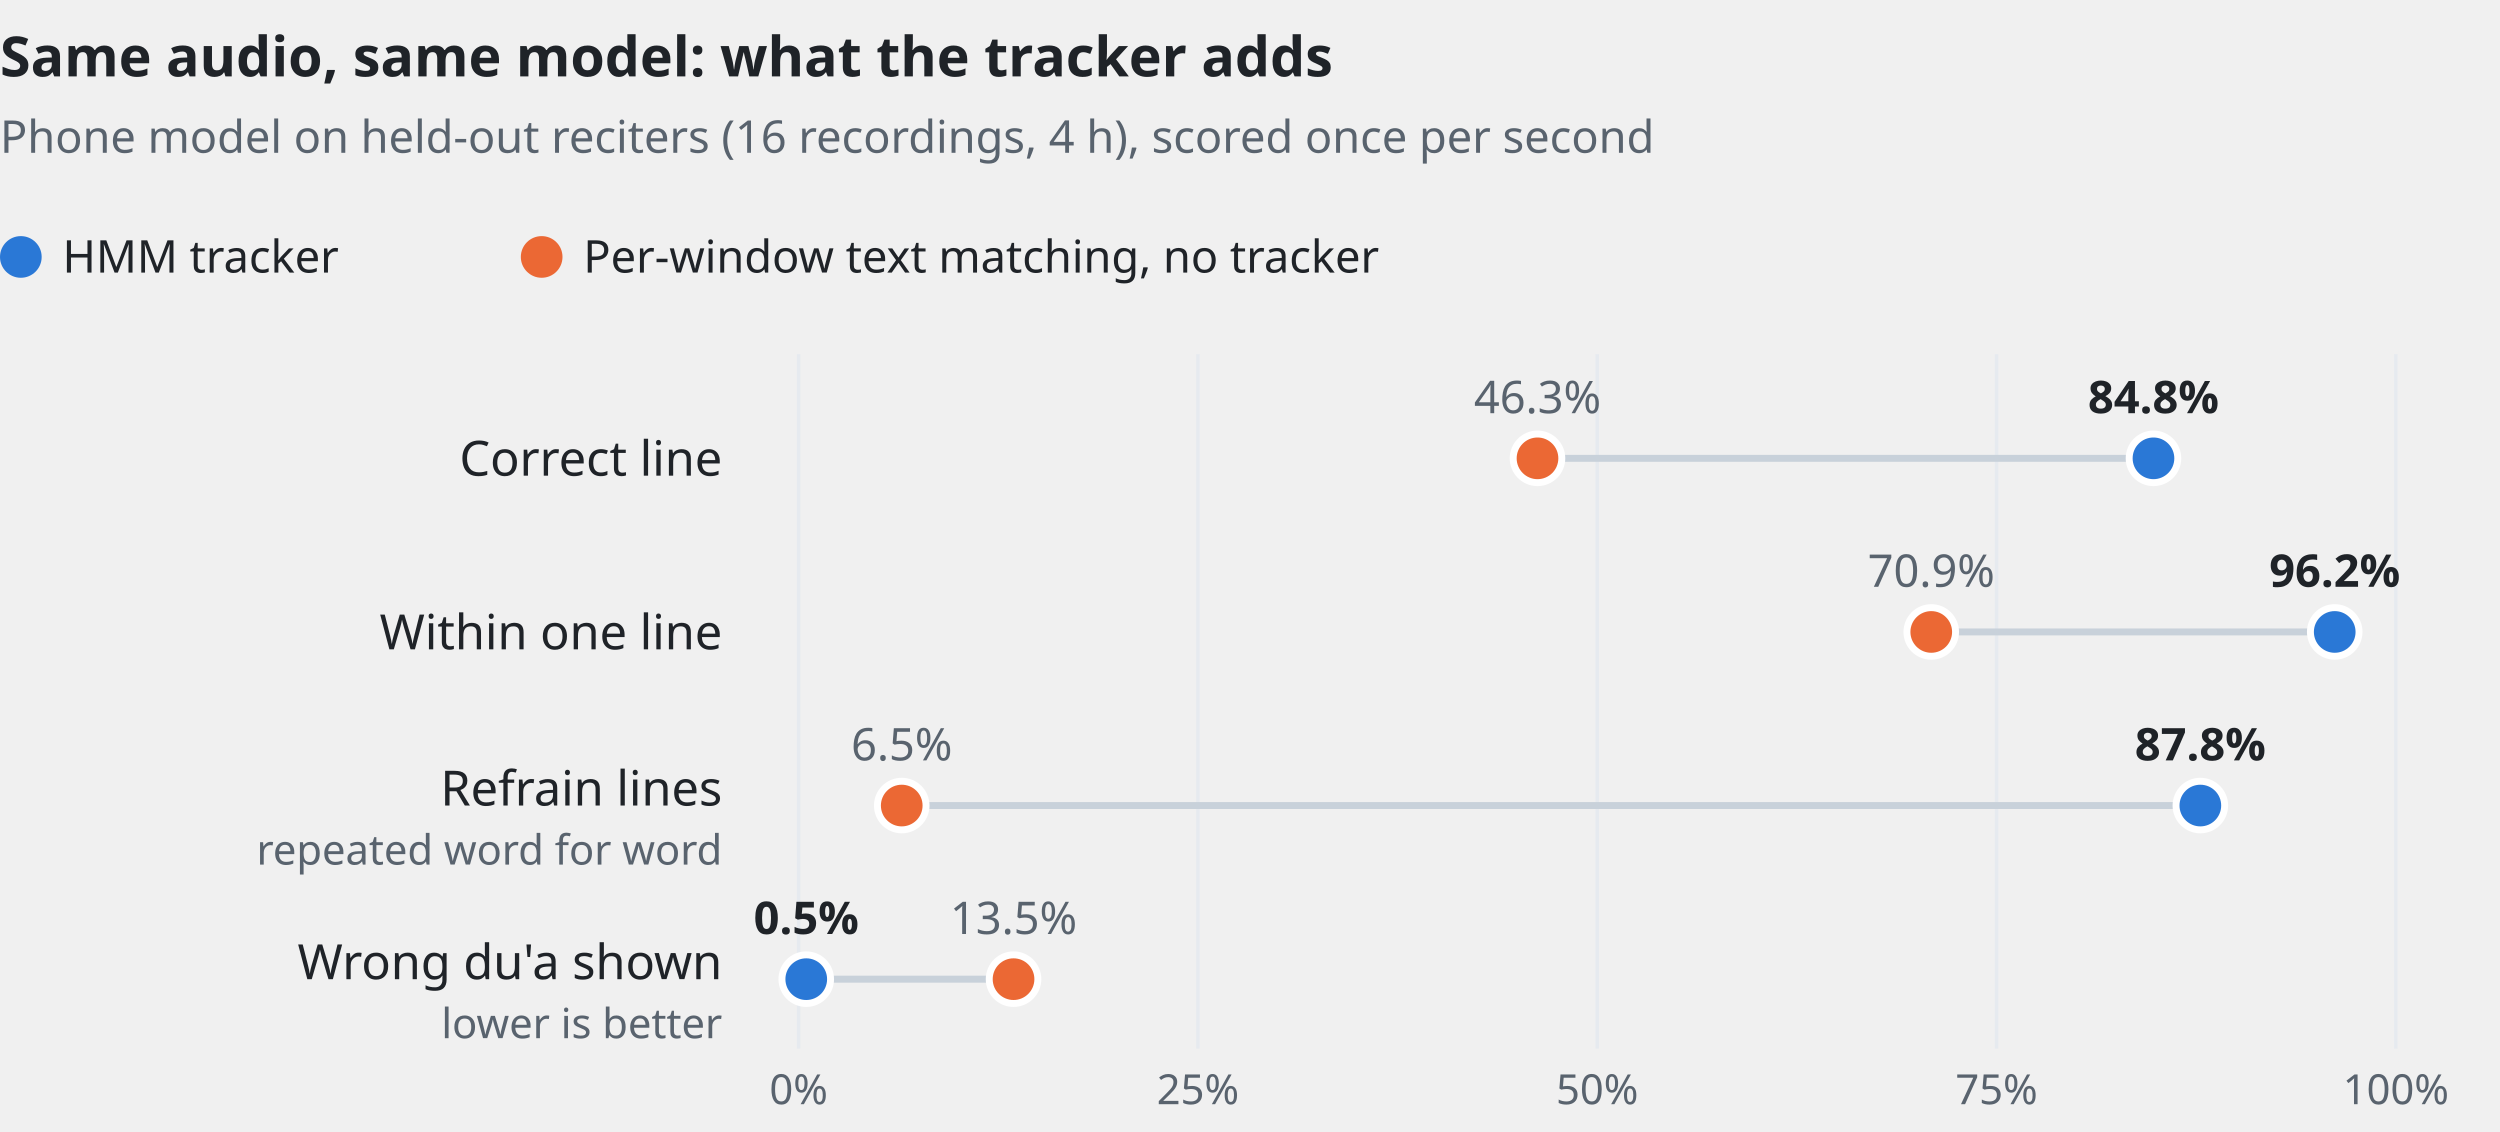
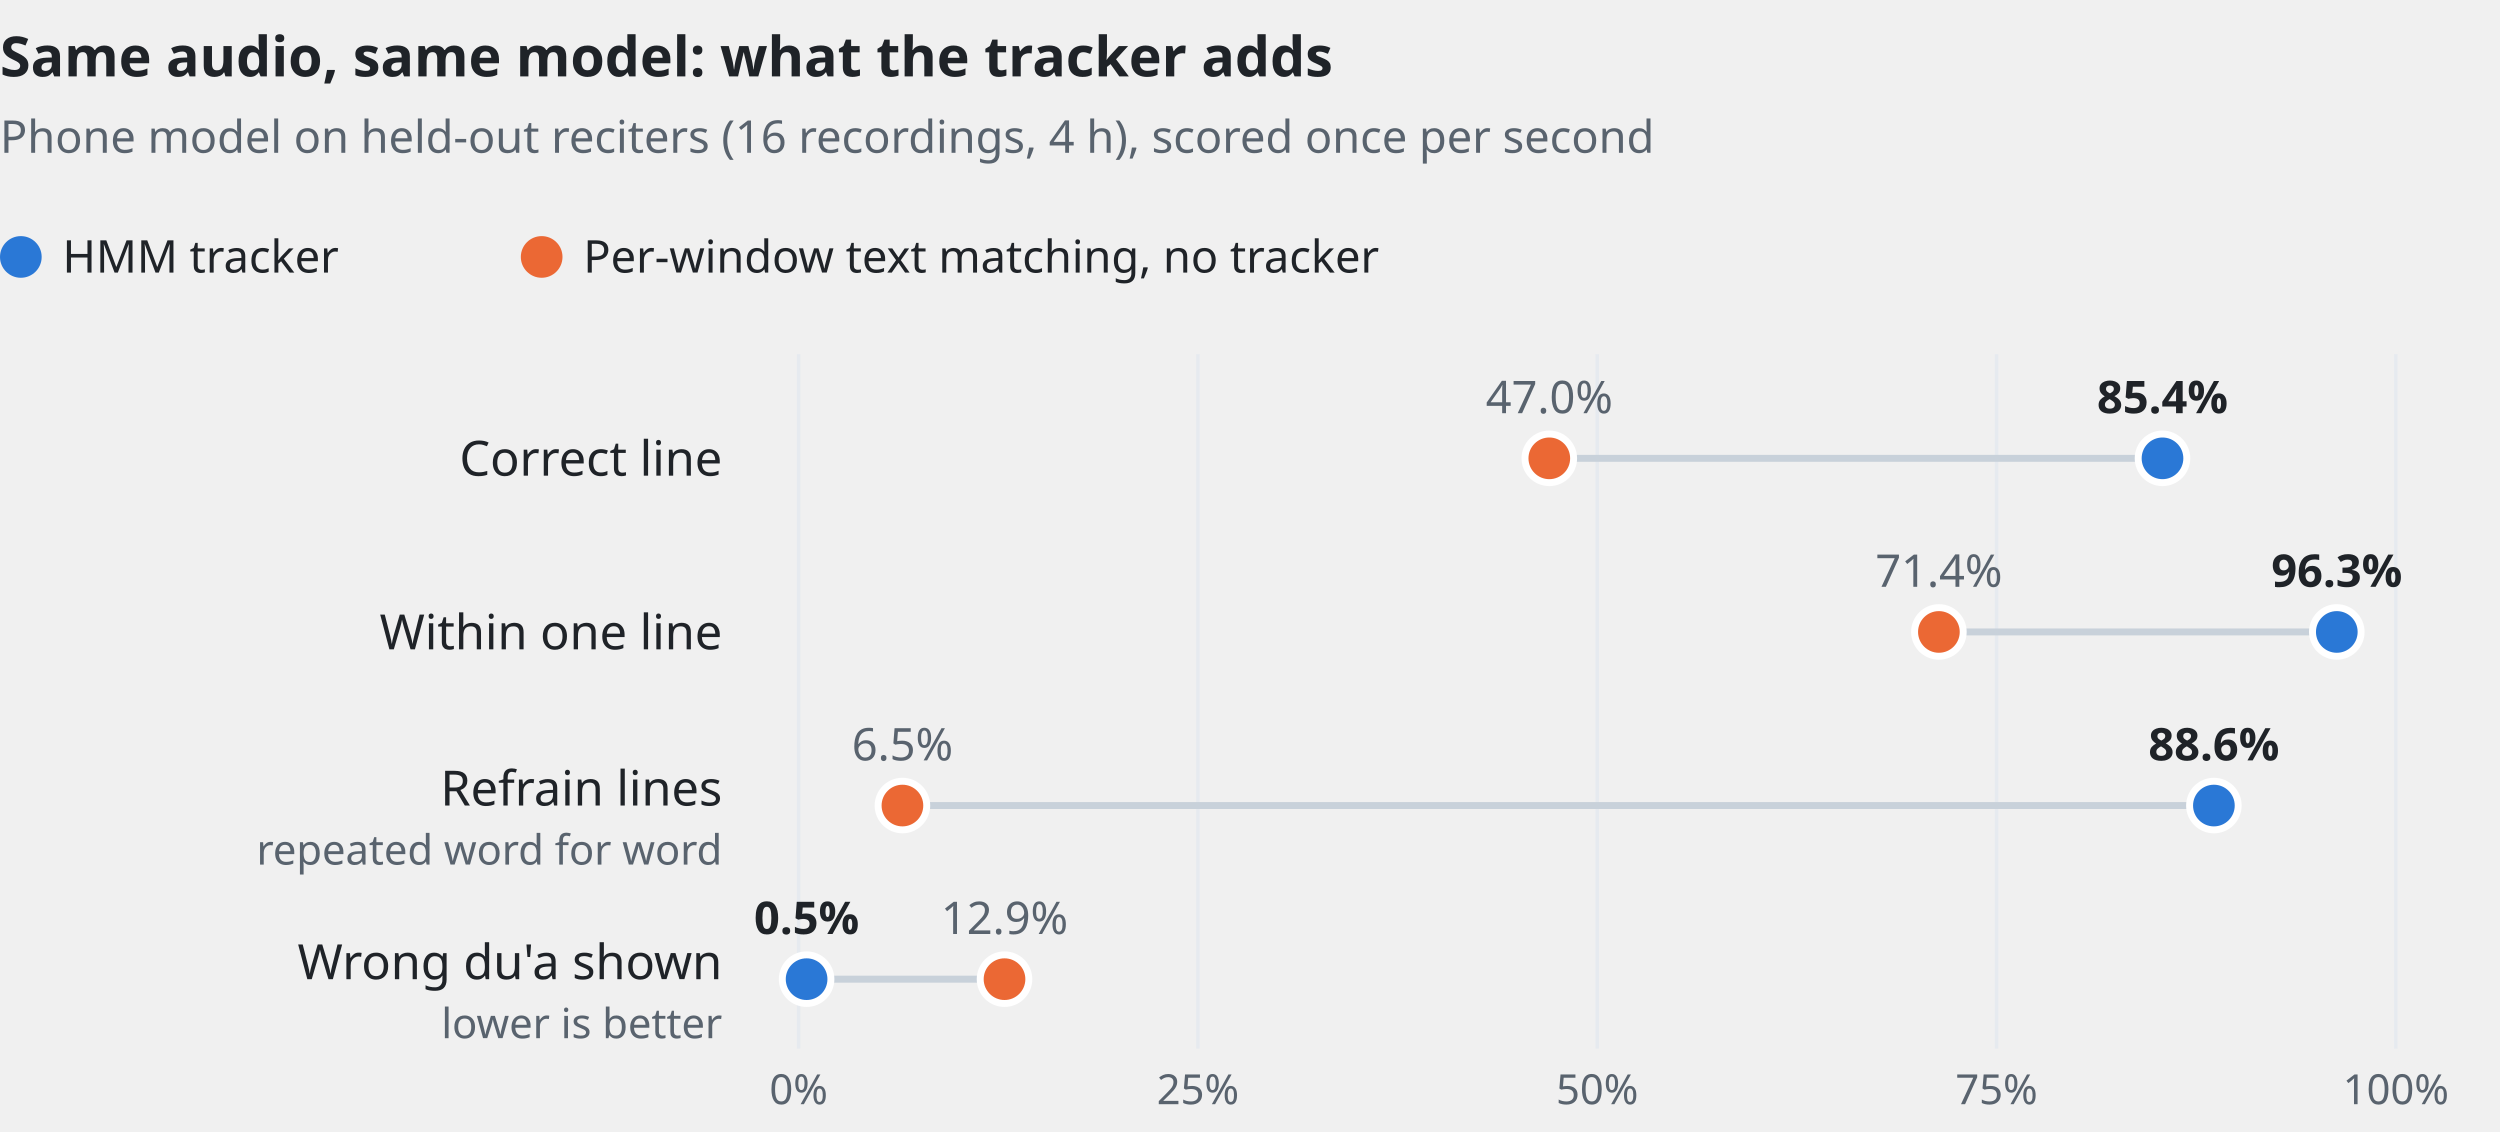
<svg xmlns="http://www.w3.org/2000/svg" width="720" height="326" viewBox="0 0 720 326" font-family="-apple-system,BlinkMacSystemFont,'Segoe UI','Noto Sans',Helvetica,Arial,sans-serif" role="img" aria-labelledby="t d">
  <text x="0" y="22" font-size="16" font-weight="600" fill="#1f2328">Same audio, same model: what the tracker adds</text>
  <text x="0" y="44" font-size="13" fill="#59636e">Phone model on held-out reciters (16 recordings, 4 h), scored once per second</text>
  <circle cx="6" cy="74" r="6" fill="#2a78d6" />
  <text x="18" y="78.5" font-size="13" fill="#1f2328">HMM tracker</text>
  <circle cx="156" cy="74" r="6" fill="#eb6834" />
  <text x="168" y="78.5" font-size="13" fill="#1f2328">Per-window text matching, no tracker</text>
  <line x1="230.0" y1="102" x2="230.0" y2="302" stroke="#e6eaef" stroke-width="1" />
  <text x="230.0" y="318" font-size="12" fill="#59636e" text-anchor="middle" style="font-variant-numeric:tabular-nums">0%</text>
  <line x1="345.0" y1="102" x2="345.0" y2="302" stroke="#e6eaef" stroke-width="1" />
  <text x="345.0" y="318" font-size="12" fill="#59636e" text-anchor="middle" style="font-variant-numeric:tabular-nums">25%</text>
  <line x1="460.0" y1="102" x2="460.0" y2="302" stroke="#e6eaef" stroke-width="1" />
  <text x="460.0" y="318" font-size="12" fill="#59636e" text-anchor="middle" style="font-variant-numeric:tabular-nums">50%</text>
  <line x1="575.0" y1="102" x2="575.0" y2="302" stroke="#e6eaef" stroke-width="1" />
  <text x="575.0" y="318" font-size="12" fill="#59636e" text-anchor="middle" style="font-variant-numeric:tabular-nums">75%</text>
  <line x1="690.0" y1="102" x2="690.0" y2="302" stroke="#e6eaef" stroke-width="1" />
  <text x="690.0" y="318" font-size="12" fill="#59636e" text-anchor="middle" style="font-variant-numeric:tabular-nums">100%</text>
  <text x="208" y="137" font-size="14" fill="#1f2328" text-anchor="end">Correct line</text>
-   <line x1="442.8" y1="132" x2="620.2" y2="132" stroke="#c8d1da" stroke-width="2" stroke-linecap="round" />
-   <circle cx="442.8" cy="132" r="7" fill="#eb6834" stroke="#ffffff" stroke-width="2" />
-   <text x="442.8" y="119" font-size="13" font-weight="400" fill="#59636e" text-anchor="middle" style="font-variant-numeric:tabular-nums">46.3%</text>
-   <circle cx="620.2" cy="132" r="7" fill="#2a78d6" stroke="#ffffff" stroke-width="2" />
-   <text x="620.2" y="119" font-size="13" font-weight="600" fill="#1f2328" text-anchor="middle" style="font-variant-numeric:tabular-nums">84.8%</text>
+   <line x1="446.2" y1="132" x2="622.8" y2="132" stroke="#c8d1da" stroke-width="2" stroke-linecap="round" />
+   <circle cx="446.2" cy="132" r="7" fill="#eb6834" stroke="#ffffff" stroke-width="2" />
+   <text x="446.2" y="119" font-size="13" font-weight="400" fill="#59636e" text-anchor="middle" style="font-variant-numeric:tabular-nums">47.0%</text>
+   <circle cx="622.8" cy="132" r="7" fill="#2a78d6" stroke="#ffffff" stroke-width="2" />
+   <text x="622.8" y="119" font-size="13" font-weight="600" fill="#1f2328" text-anchor="middle" style="font-variant-numeric:tabular-nums">85.4%</text>
  <text x="208" y="187" font-size="14" fill="#1f2328" text-anchor="end">Within one line</text>
-   <line x1="556.2" y1="182" x2="672.4" y2="182" stroke="#c8d1da" stroke-width="2" stroke-linecap="round" />
-   <circle cx="556.2" cy="182" r="7" fill="#eb6834" stroke="#ffffff" stroke-width="2" />
-   <text x="556.2" y="169" font-size="13" font-weight="400" fill="#59636e" text-anchor="middle" style="font-variant-numeric:tabular-nums">70.9%</text>
-   <circle cx="672.4" cy="182" r="7" fill="#2a78d6" stroke="#ffffff" stroke-width="2" />
-   <text x="672.4" y="169" font-size="13" font-weight="600" fill="#1f2328" text-anchor="middle" style="font-variant-numeric:tabular-nums">96.2%</text>
+   <line x1="558.4" y1="182" x2="673.0" y2="182" stroke="#c8d1da" stroke-width="2" stroke-linecap="round" />
+   <circle cx="558.4" cy="182" r="7" fill="#eb6834" stroke="#ffffff" stroke-width="2" />
+   <text x="558.4" y="169" font-size="13" font-weight="400" fill="#59636e" text-anchor="middle" style="font-variant-numeric:tabular-nums">71.4%</text>
+   <circle cx="673.0" cy="182" r="7" fill="#2a78d6" stroke="#ffffff" stroke-width="2" />
+   <text x="673.0" y="169" font-size="13" font-weight="600" fill="#1f2328" text-anchor="middle" style="font-variant-numeric:tabular-nums">96.3%</text>
  <text x="208" y="232" font-size="14" fill="#1f2328" text-anchor="end">Refrain lines</text>
  <text x="208" y="249" font-size="12" fill="#59636e" text-anchor="end">repeated word for word</text>
-   <line x1="259.7" y1="232" x2="633.7" y2="232" stroke="#c8d1da" stroke-width="2" stroke-linecap="round" />
-   <circle cx="259.7" cy="232" r="7" fill="#eb6834" stroke="#ffffff" stroke-width="2" />
-   <text x="259.7" y="219" font-size="13" font-weight="400" fill="#59636e" text-anchor="middle" style="font-variant-numeric:tabular-nums">6.5%</text>
-   <circle cx="633.7" cy="232" r="7" fill="#2a78d6" stroke="#ffffff" stroke-width="2" />
-   <text x="633.7" y="219" font-size="13" font-weight="600" fill="#1f2328" text-anchor="middle" style="font-variant-numeric:tabular-nums">87.8%</text>
+   <line x1="259.9" y1="232" x2="637.6" y2="232" stroke="#c8d1da" stroke-width="2" stroke-linecap="round" />
+   <circle cx="259.9" cy="232" r="7" fill="#eb6834" stroke="#ffffff" stroke-width="2" />
+   <text x="259.9" y="219" font-size="13" font-weight="400" fill="#59636e" text-anchor="middle" style="font-variant-numeric:tabular-nums">6.5%</text>
+   <circle cx="637.6" cy="232" r="7" fill="#2a78d6" stroke="#ffffff" stroke-width="2" />
+   <text x="637.6" y="219" font-size="13" font-weight="600" fill="#1f2328" text-anchor="middle" style="font-variant-numeric:tabular-nums">88.6%</text>
  <text x="208" y="282" font-size="14" fill="#1f2328" text-anchor="end">Wrong du'a shown</text>
  <text x="208" y="299" font-size="12" fill="#59636e" text-anchor="end">lower is better</text>
-   <line x1="291.9" y1="282" x2="232.2" y2="282" stroke="#c8d1da" stroke-width="2" stroke-linecap="round" />
-   <circle cx="291.9" cy="282" r="7" fill="#eb6834" stroke="#ffffff" stroke-width="2" />
-   <text x="291.9" y="269" font-size="13" font-weight="400" fill="#59636e" text-anchor="middle" style="font-variant-numeric:tabular-nums">13.5%</text>
-   <circle cx="232.2" cy="282" r="7" fill="#2a78d6" stroke="#ffffff" stroke-width="2" />
-   <text x="232.2" y="269" font-size="13" font-weight="600" fill="#1f2328" text-anchor="middle" style="font-variant-numeric:tabular-nums">0.5%</text>
+   <line x1="289.3" y1="282" x2="232.3" y2="282" stroke="#c8d1da" stroke-width="2" stroke-linecap="round" />
+   <circle cx="289.3" cy="282" r="7" fill="#eb6834" stroke="#ffffff" stroke-width="2" />
+   <text x="289.3" y="269" font-size="13" font-weight="400" fill="#59636e" text-anchor="middle" style="font-variant-numeric:tabular-nums">12.9%</text>
+   <circle cx="232.3" cy="282" r="7" fill="#2a78d6" stroke="#ffffff" stroke-width="2" />
+   <text x="232.3" y="269" font-size="13" font-weight="600" fill="#1f2328" text-anchor="middle" style="font-variant-numeric:tabular-nums">0.5%</text>
</svg>
